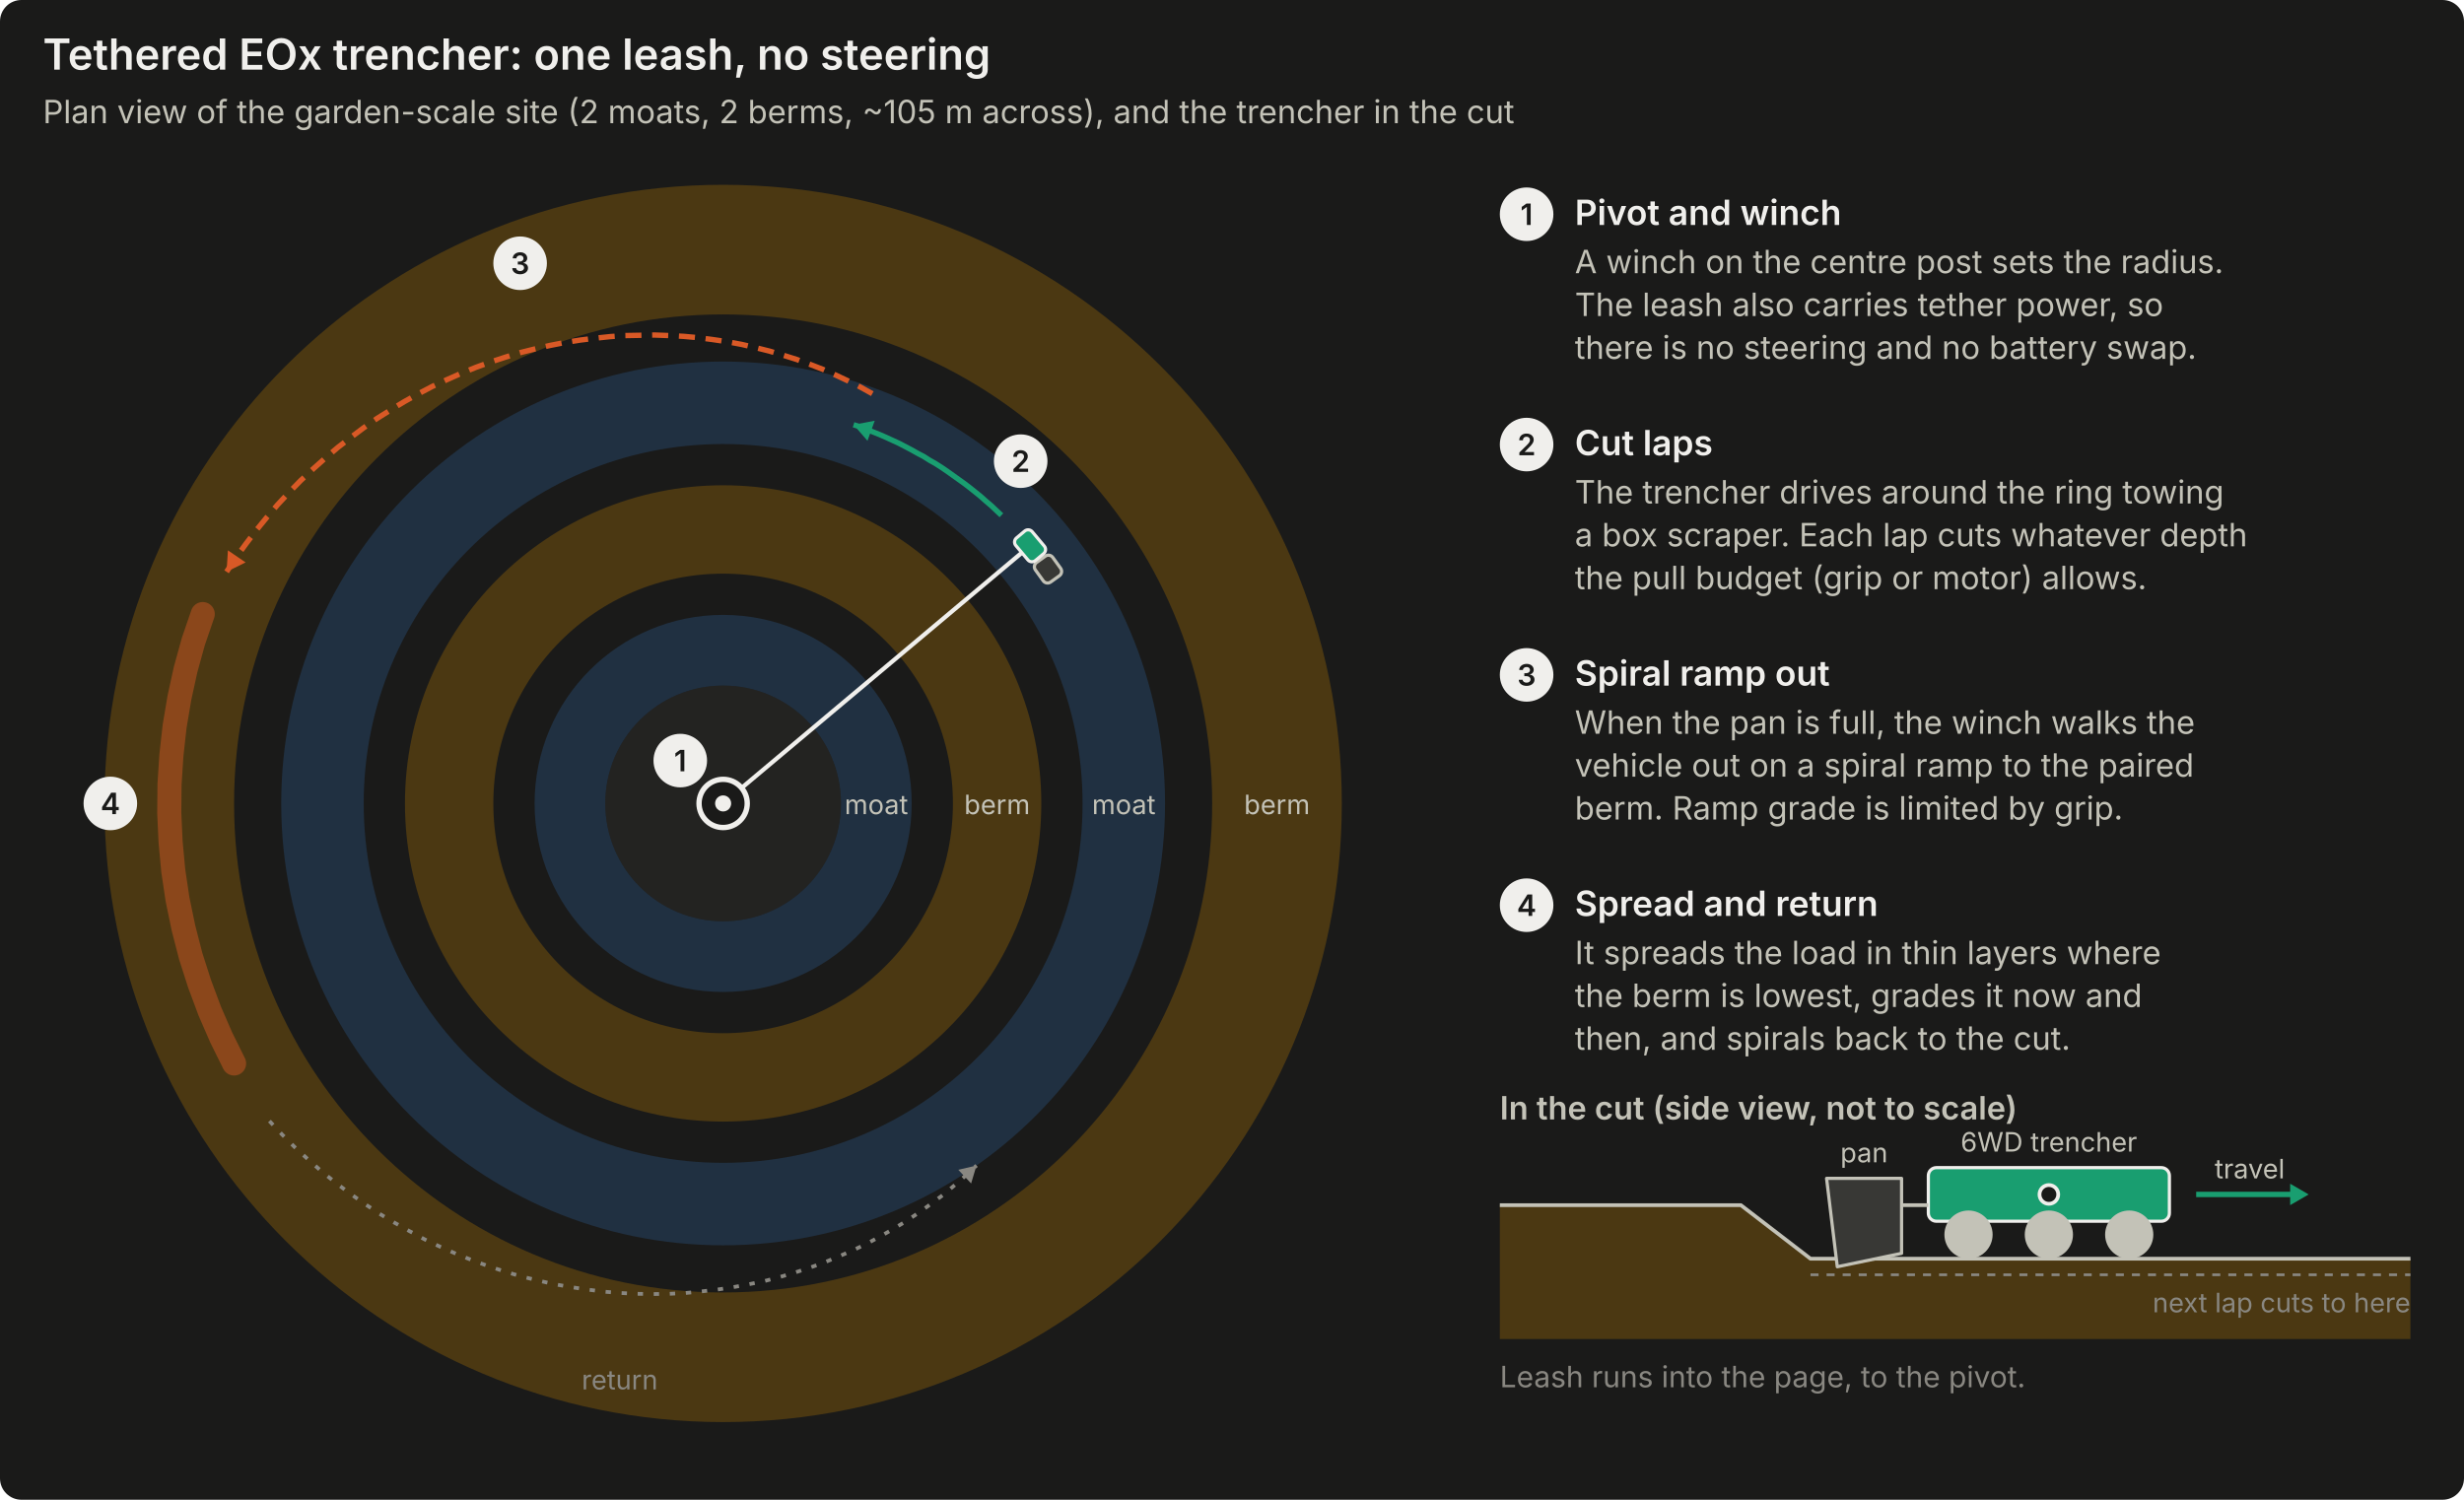
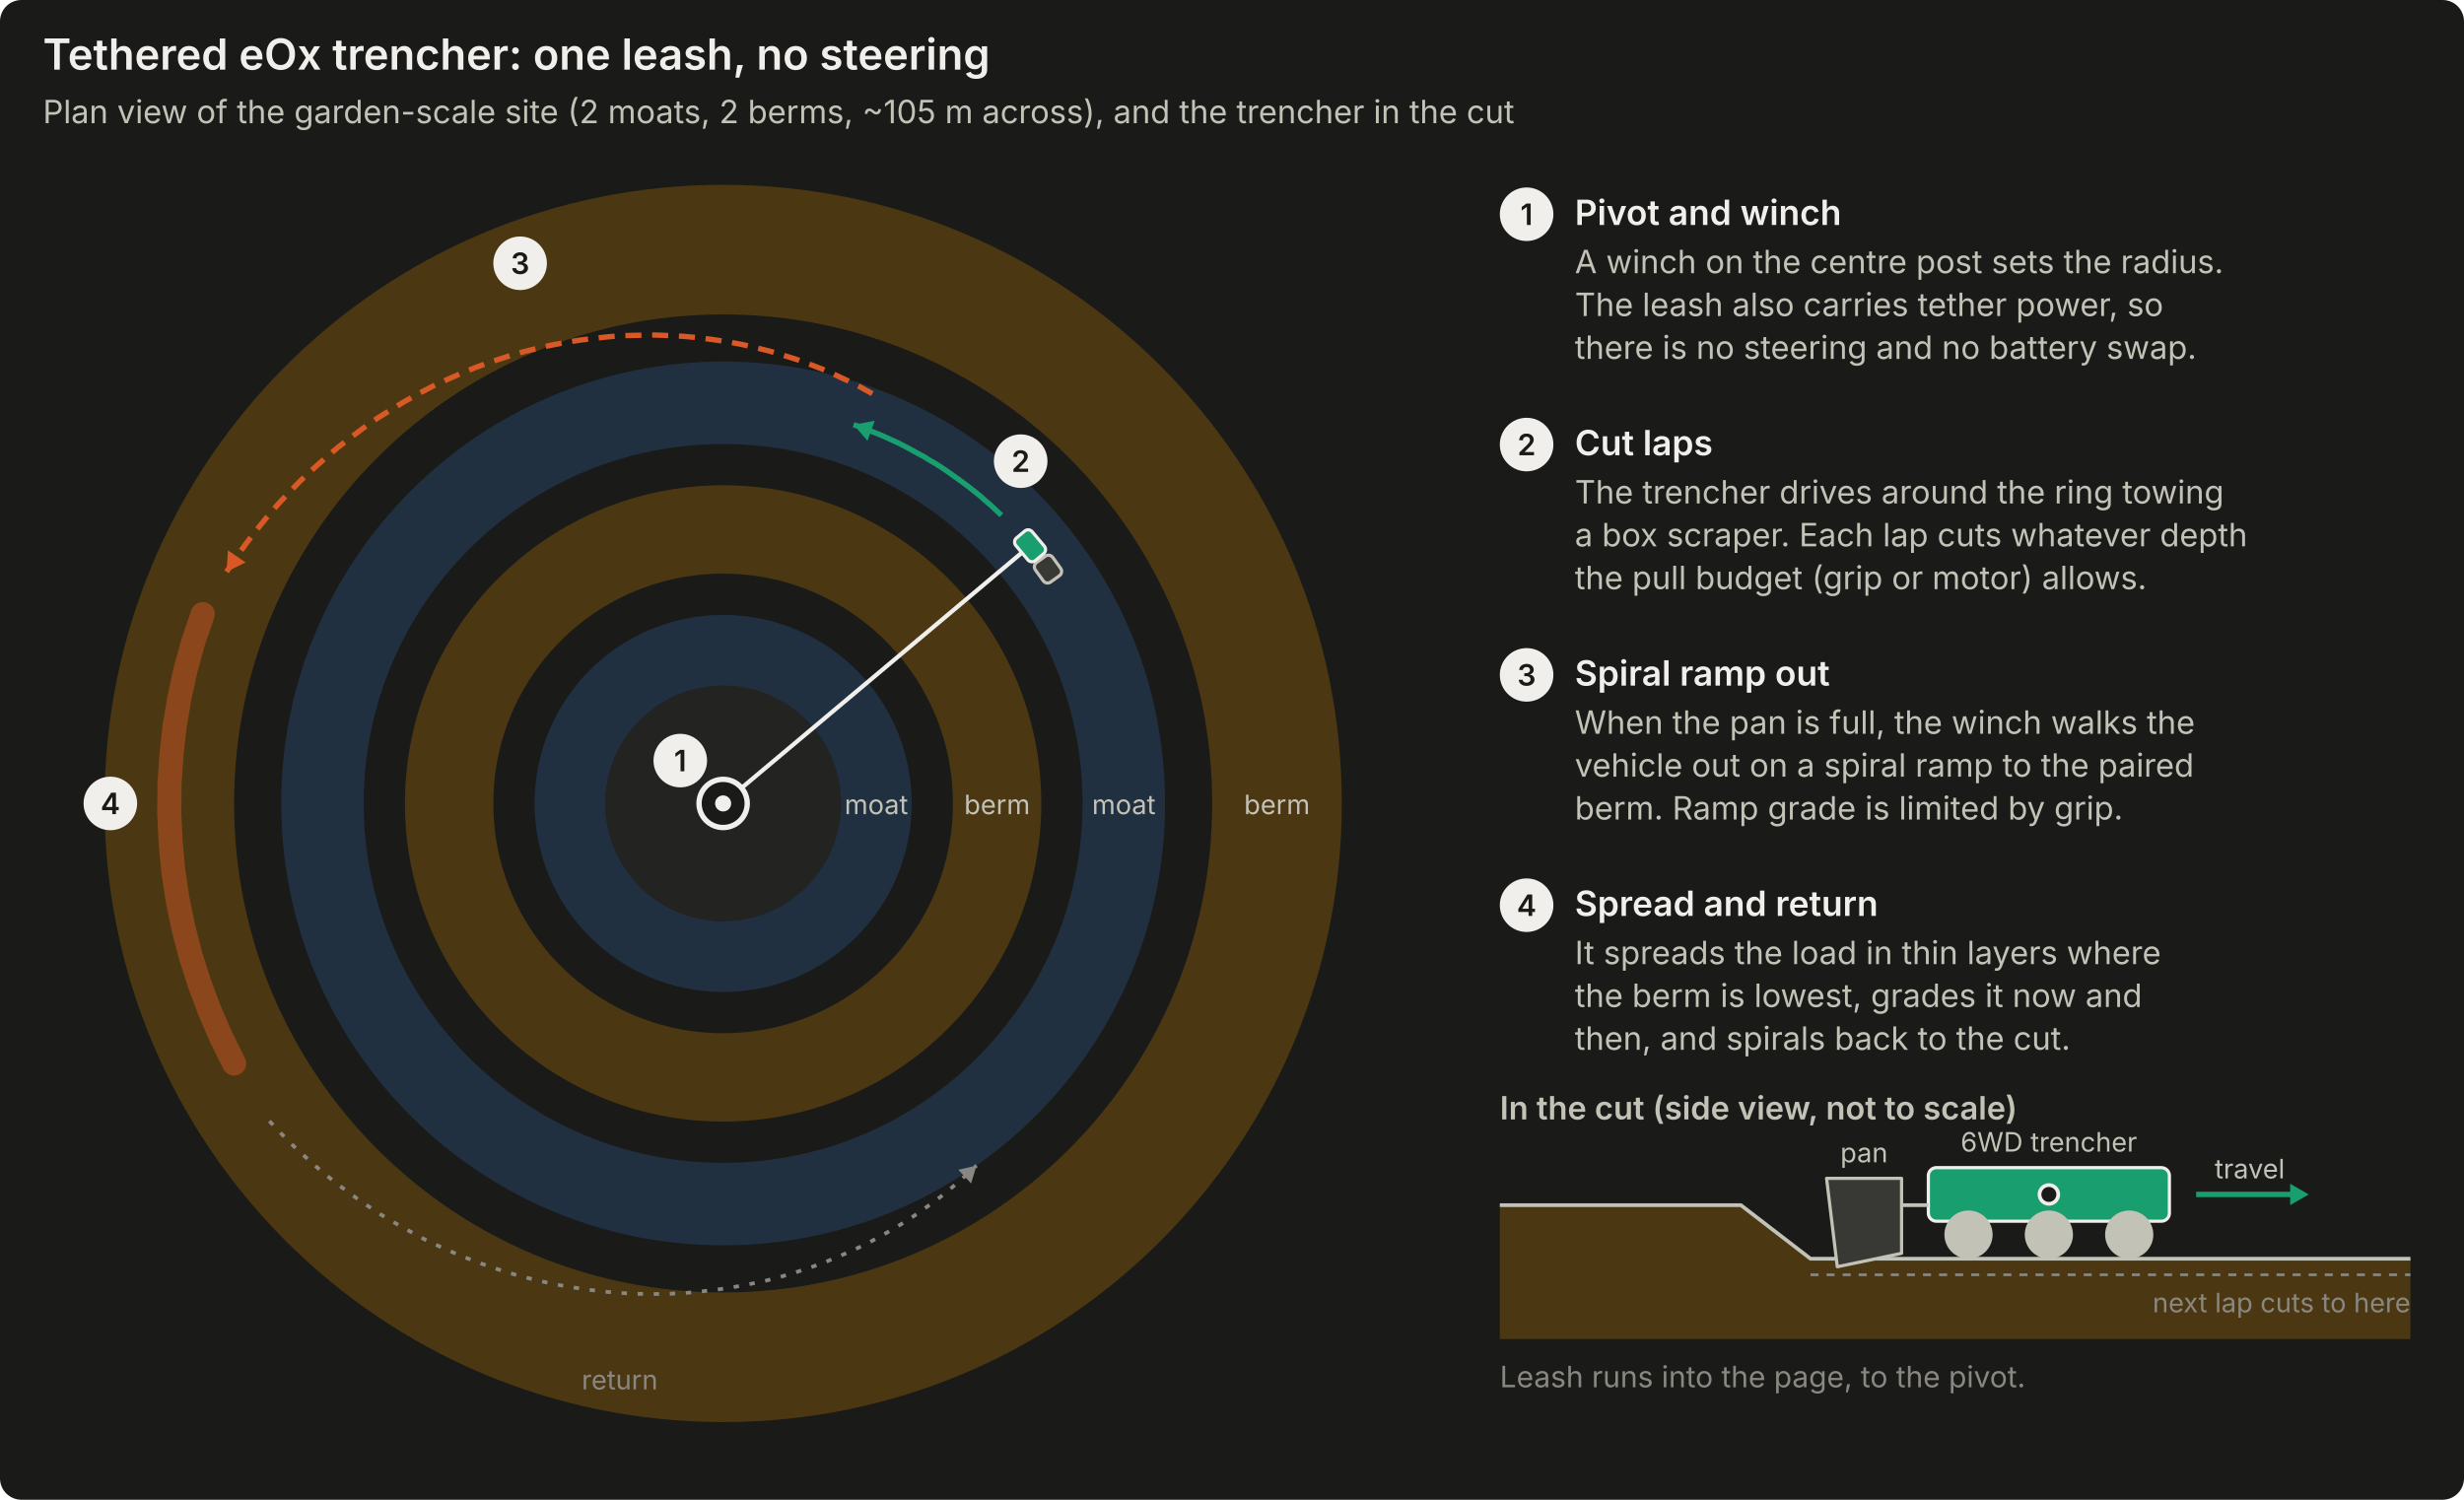
<svg xmlns="http://www.w3.org/2000/svg" viewBox="0 0 920 560" width="920" height="560" role="img" aria-labelledby="t d" font-family="system-ui, -apple-system, &quot;Segoe UI&quot;, sans-serif">
  <rect width="100%" height="100%" rx="8" fill="#1a1a19" />
-   <text x="16.0" y="26.0" font-size="16" font-weight="600" fill="#f0efec" text-anchor="start">Tethered EOx trencher: one leash, no steering</text>
+   <text x="16.0" y="26.0" font-size="16" font-weight="600" fill="#f0efec" text-anchor="start">Tethered eOx trencher: one leash, no steering</text>
  <text x="16.0" y="46.0" font-size="12" font-weight="400" fill="#c3c2b7" text-anchor="start">Plan view of the garden-scale site (2 moats, 2 berms, ~105 m across), and the trencher in the cut</text>
  <circle cx="270" cy="300" r="57.2" fill="none" stroke="#3987e5" stroke-opacity="0.2" stroke-width="26.4" />
  <circle cx="270" cy="300" r="102.3" fill="none" stroke="#c98500" stroke-opacity="0.28" stroke-width="33.0" />
  <circle cx="270" cy="300" r="149.6" fill="none" stroke="#3987e5" stroke-opacity="0.2" stroke-width="30.8" />
  <circle cx="270" cy="300" r="206.8" fill="none" stroke="#c98500" stroke-opacity="0.28" stroke-width="48.4" />
  <text x="327.2" y="304.0" font-size="10" font-weight="400" fill="#c3c2b7" text-anchor="middle">moat</text>
  <text x="372.3" y="304.0" font-size="10" font-weight="400" fill="#c3c2b7" text-anchor="middle">berm</text>
  <text x="419.6" y="304.0" font-size="10" font-weight="400" fill="#c3c2b7" text-anchor="middle">moat</text>
  <text x="476.8" y="304.0" font-size="10" font-weight="400" fill="#c3c2b7" text-anchor="middle">berm</text>
  <circle cx="270" cy="300" r="44.0" fill="#2c2c2a" fill-opacity="0.5" />
  <line x1="270.0" y1="300.0" x2="384.6" y2="203.8" stroke="#f0efec" stroke-width="1.6" stroke-linecap="butt" />
  <circle cx="270" cy="300" r="9" fill="#1a1a19" stroke="#f0efec" stroke-width="2" />
  <circle cx="270" cy="300" r="3" fill="#f0efec" />
  <line x1="384.6" y1="203.8" x2="391.3" y2="212.5" stroke="#c3c2b7" stroke-width="1.2" stroke-linecap="butt" />
  <rect x="386.8" y="208.5" width="9.0" height="8.0" rx="2" fill="#383835" stroke="#c3c2b7" stroke-width="1.2" transform="rotate(54.2 391.3 212.5)" />
  <rect x="379.1" y="199.8" width="11.0" height="8.0" rx="2" fill="#199e70" stroke="#f0efec" stroke-width="1.2" transform="rotate(50.0 384.6 203.8)" />
  <polyline points="373.9,192.4 372.0,190.6 370.1,188.8 368.1,187.1 366.2,185.4 364.1,183.7 362.1,182.1 360.0,180.5 357.9,179.0 355.8,177.5 353.7,176.0 351.5,174.5 349.3,173.1 347.0,171.8 344.8,170.4 342.5,169.2 340.2,167.9 337.9,166.7 335.6,165.5 333.2,164.4 330.8,163.3 328.5,162.3 326.0,161.3 323.6,160.3 321.2,159.4 318.7,158.6" fill="none" stroke="#199e70" stroke-width="2" stroke-linejoin="round" />
  <polygon points="318.7,158.6 326.6,157.1 323.9,164.6" fill="#199e70" stroke="none" stroke-width="1.0" stroke-linejoin="round" />
  <polyline points="325.7,147.0 321.2,144.5 316.6,142.2 311.9,140.0 307.2,137.9 302.3,136.0 297.4,134.2 292.3,132.6 287.3,131.1 282.1,129.8 276.9,128.6 271.6,127.6 266.2,126.8 260.8,126.1 255.4,125.6 249.9,125.3 244.4,125.1 238.8,125.2 233.3,125.3 227.7,125.7 222.1,126.3 216.5,127.0 210.9,127.9 205.3,129.0 199.7,130.3 194.1,131.7 188.6,133.4 183.1,135.2 177.6,137.2 172.2,139.4 166.8,141.8 161.4,144.3 156.1,147.1 150.9,150.0 145.8,153.1 140.7,156.3 135.7,159.8 130.9,163.4 126.1,167.1 121.4,171.1 116.8,175.2 112.3,179.4 107.9,183.9 103.7,188.4 99.6,193.2 95.6,198.1 91.8,203.1 88.1,208.2 84.6,213.5" fill="none" stroke="#d95926" stroke-width="2" stroke-linejoin="round" stroke-dasharray="6,4" />
  <polygon points="84.6,213.5 85.1,205.5 91.7,210.0" fill="#d95926" stroke="none" stroke-width="1.0" stroke-linejoin="round" />
  <polyline points="75.7,229.3 72.2,239.5 69.3,250.0 67.0,260.5 65.2,271.2 64.0,282.0 63.3,292.8 63.2,303.6 63.7,314.4 64.7,325.2 66.3,335.9 68.5,346.5 71.2,357.0 74.5,367.3 78.3,377.5 82.6,387.4 87.4,397.1" fill="none" stroke="#d95926" stroke-width="9" stroke-opacity="0.45" stroke-linecap="round" stroke-linejoin="round" />
  <polyline points="100.6,418.6 105.3,423.6 110.1,428.4 115.0,432.9 120.1,437.4 125.3,441.6 130.6,445.6 136.0,449.4 141.5,453.1 147.2,456.5 152.9,459.7 158.6,462.8 164.5,465.6 170.4,468.2 176.4,470.6 182.4,472.8 188.5,474.8 194.6,476.6 200.7,478.1 206.9,479.5 213.1,480.6 219.2,481.5 225.4,482.3 231.6,482.8 237.7,483.1 243.8,483.2 250.0,483.1 256.0,482.8 262.0,482.2 268.0,481.5 273.9,480.6 279.8,479.5 285.6,478.3 291.3,476.8 297.0,475.1 302.5,473.3 308.0,471.3 313.3,469.1 318.6,466.8 323.8,464.3 328.8,461.6 333.7,458.8 338.6,455.8 343.2,452.7 347.8,449.4 352.2,446.1 356.5,442.5 360.6,438.9 364.6,435.2" fill="none" stroke="#898781" stroke-width="1.4" stroke-linejoin="round" stroke-dasharray="2,4" />
  <polygon points="364.6,435.2 362.6,441.9 357.8,436.8" fill="#898781" stroke="none" stroke-width="1.0" stroke-linejoin="round" />
  <text x="231.4" y="518.8" font-size="10" font-weight="400" fill="#898781" text-anchor="middle">return</text>
  <circle cx="254.0" cy="284.0" r="10" fill="#f0efec" />
  <text x="254.0" y="288.0" font-size="11" font-weight="600" fill="#1a1a19" text-anchor="middle">1</text>
  <circle cx="381.1" cy="172.2" r="10" fill="#f0efec" />
  <text x="381.1" y="176.2" font-size="11" font-weight="600" fill="#1a1a19" text-anchor="middle">2</text>
  <circle cx="194.2" cy="98.3" r="10" fill="#f0efec" />
  <text x="194.2" y="102.3" font-size="11" font-weight="600" fill="#1a1a19" text-anchor="middle">3</text>
  <circle cx="41.2" cy="300.0" r="10" fill="#f0efec" />
  <text x="41.2" y="304.0" font-size="11" font-weight="600" fill="#1a1a19" text-anchor="middle">4</text>
  <circle cx="570.0" cy="80.0" r="10" fill="#f0efec" />
  <text x="570.0" y="84.0" font-size="11" font-weight="600" fill="#1a1a19" text-anchor="middle">1</text>
  <text x="588.0" y="84.0" font-size="13" font-weight="600" fill="#f0efec" text-anchor="start">Pivot and winch</text>
  <text x="588.0" y="102.0" font-size="12" font-weight="400" fill="#c3c2b7" text-anchor="start">A winch on the centre post sets the radius.</text>
  <text x="588.0" y="118.0" font-size="12" font-weight="400" fill="#c3c2b7" text-anchor="start">The leash also carries tether power, so</text>
  <text x="588.0" y="134.0" font-size="12" font-weight="400" fill="#c3c2b7" text-anchor="start">there is no steering and no battery swap.</text>
  <circle cx="570.0" cy="166.0" r="10" fill="#f0efec" />
  <text x="570.0" y="170.0" font-size="11" font-weight="600" fill="#1a1a19" text-anchor="middle">2</text>
  <text x="588.0" y="170.0" font-size="13" font-weight="600" fill="#f0efec" text-anchor="start">Cut laps</text>
  <text x="588.0" y="188.0" font-size="12" font-weight="400" fill="#c3c2b7" text-anchor="start">The trencher drives around the ring towing</text>
  <text x="588.0" y="204.0" font-size="12" font-weight="400" fill="#c3c2b7" text-anchor="start">a box scraper. Each lap cuts whatever depth</text>
  <text x="588.0" y="220.0" font-size="12" font-weight="400" fill="#c3c2b7" text-anchor="start">the pull budget (grip or motor) allows.</text>
  <circle cx="570.0" cy="252.0" r="10" fill="#f0efec" />
  <text x="570.0" y="256.0" font-size="11" font-weight="600" fill="#1a1a19" text-anchor="middle">3</text>
  <text x="588.0" y="256.0" font-size="13" font-weight="600" fill="#f0efec" text-anchor="start">Spiral ramp out</text>
  <text x="588.0" y="274.0" font-size="12" font-weight="400" fill="#c3c2b7" text-anchor="start">When the pan is full, the winch walks the</text>
  <text x="588.0" y="290.0" font-size="12" font-weight="400" fill="#c3c2b7" text-anchor="start">vehicle out on a spiral ramp to the paired</text>
  <text x="588.0" y="306.0" font-size="12" font-weight="400" fill="#c3c2b7" text-anchor="start">berm. Ramp grade is limited by grip.</text>
  <circle cx="570.0" cy="338.0" r="10" fill="#f0efec" />
  <text x="570.0" y="342.0" font-size="11" font-weight="600" fill="#1a1a19" text-anchor="middle">4</text>
  <text x="588.0" y="342.0" font-size="13" font-weight="600" fill="#f0efec" text-anchor="start">Spread and return</text>
  <text x="588.0" y="360.0" font-size="12" font-weight="400" fill="#c3c2b7" text-anchor="start">It spreads the load in thin layers where</text>
  <text x="588.0" y="376.0" font-size="12" font-weight="400" fill="#c3c2b7" text-anchor="start">the berm is lowest, grades it now and</text>
  <text x="588.0" y="392.0" font-size="12" font-weight="400" fill="#c3c2b7" text-anchor="start">then, and spirals back to the cut.</text>
  <text x="560.0" y="418.0" font-size="12" font-weight="600" fill="#c3c2b7" text-anchor="start">In the cut (side view, not to scale)</text>
  <polygon points="560.0,450.0 650.0,450.0 676.0,470.0 900.0,470.0 900.0,500.0 560.0,500.0" fill="#c98500" fill-opacity="0.28" stroke="none" stroke-width="1.0" stroke-linejoin="round" />
  <polyline points="560.0,450.0 650.0,450.0 676.0,470.0 900.0,470.0" fill="none" stroke="#c3c2b7" stroke-width="1.4" stroke-linejoin="round" />
  <line x1="676.0" y1="476.0" x2="900.0" y2="476.0" stroke="#898781" stroke-width="1" stroke-linecap="butt" stroke-dasharray="3,3" />
  <text x="900.0" y="490.0" font-size="10" font-weight="400" fill="#898781" text-anchor="end">next lap cuts to here</text>
  <rect x="720" y="436" width="90" height="20" rx="3" fill="#199e70" stroke="#f0efec" stroke-width="1.2" />
  <circle cx="735" cy="461" r="9" fill="#c3c2b7" />
  <circle cx="765" cy="461" r="9" fill="#c3c2b7" />
  <circle cx="795" cy="461" r="9" fill="#c3c2b7" />
  <text x="765.0" y="430.0" font-size="10" font-weight="400" fill="#c3c2b7" text-anchor="middle">6WD trencher</text>
  <polygon points="682.0,440.0 710.0,440.0 710.0,468.0 686.0,473.0" fill="#383835" stroke="#c3c2b7" stroke-width="1.2" stroke-linejoin="round" />
  <line x1="710.0" y1="450.0" x2="720.0" y2="450.0" stroke="#c3c2b7" stroke-width="1.4" stroke-linecap="butt" />
  <text x="696.0" y="434.0" font-size="10" font-weight="400" fill="#c3c2b7" text-anchor="middle">pan</text>
  <line x1="820.0" y1="446.0" x2="860.0" y2="446.0" stroke="#199e70" stroke-width="2" stroke-linecap="butt" />
  <polygon points="862.0,446.0 855.1,450.0 855.1,442.0" fill="#199e70" stroke="none" stroke-width="1.0" stroke-linejoin="round" />
  <text x="840.0" y="440.0" font-size="10" font-weight="400" fill="#c3c2b7" text-anchor="middle">travel</text>
  <circle cx="765" cy="446" r="3.5" fill="#1a1a19" stroke="#f0efec" stroke-width="1.4" />
  <text x="560.0" y="518.0" font-size="11" font-weight="400" fill="#898781" text-anchor="start">Leash runs into the page, to the pivot.</text>
</svg>
